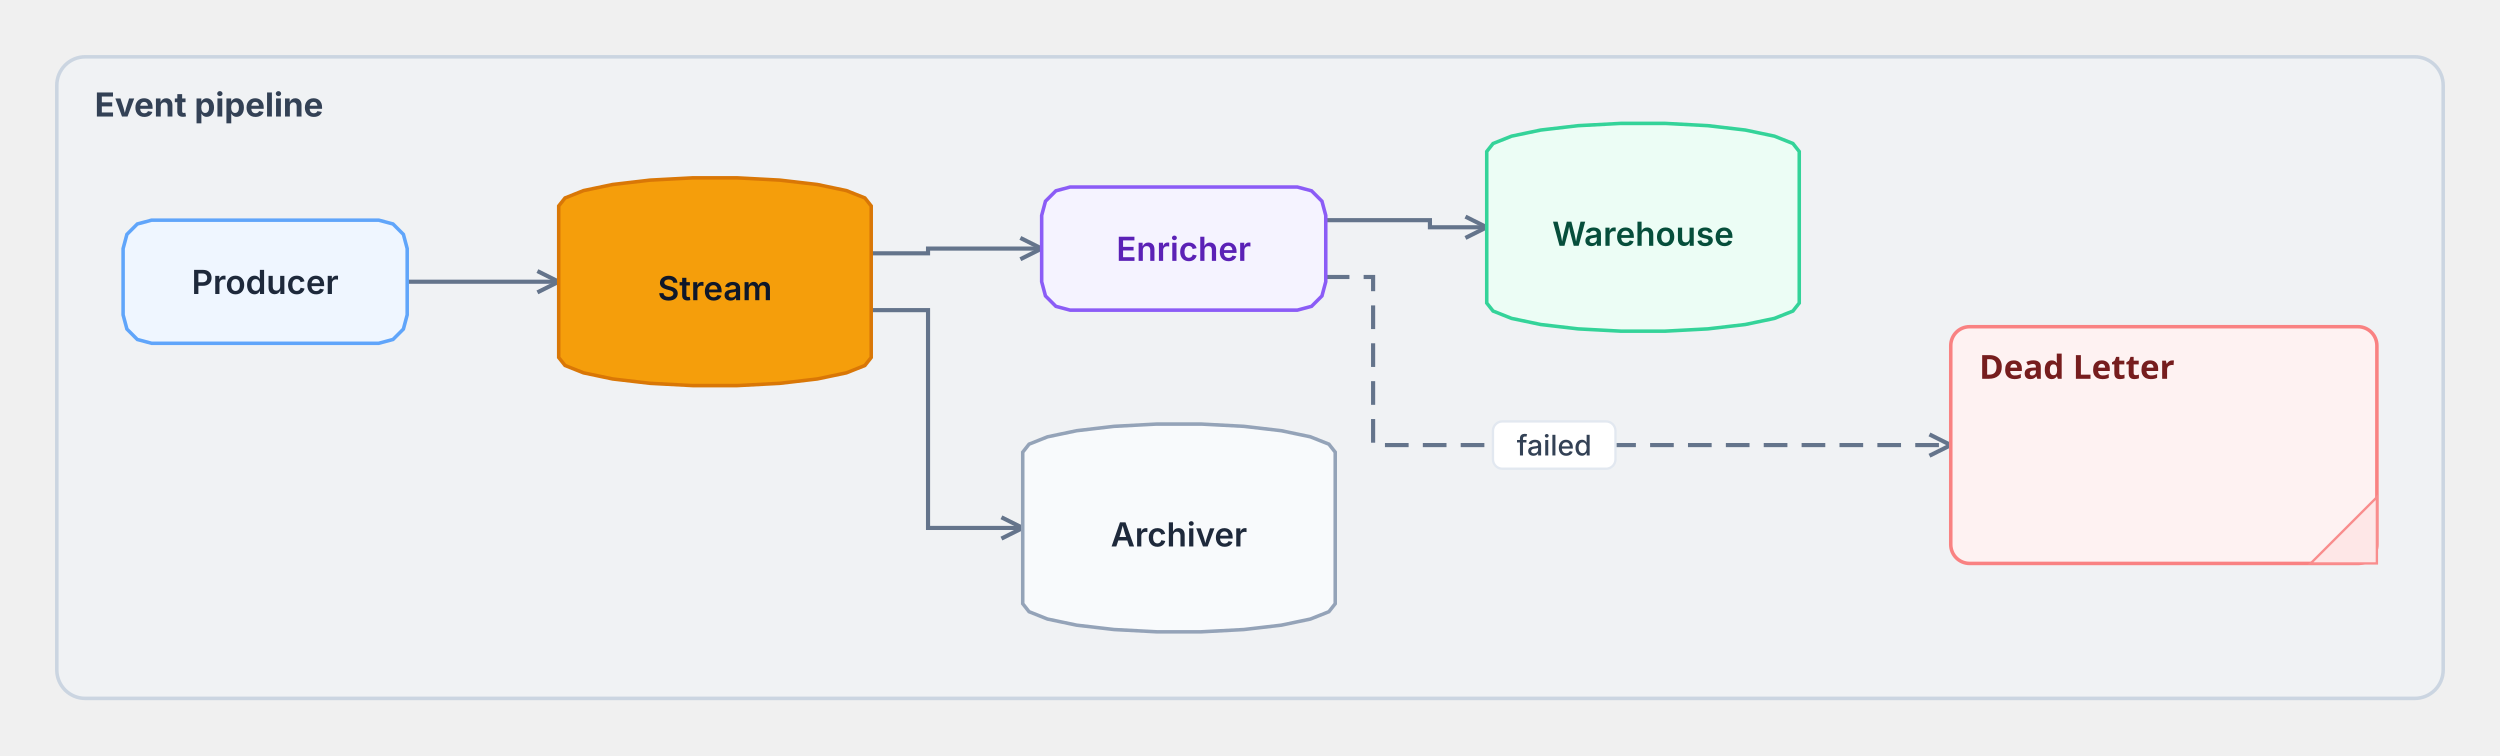
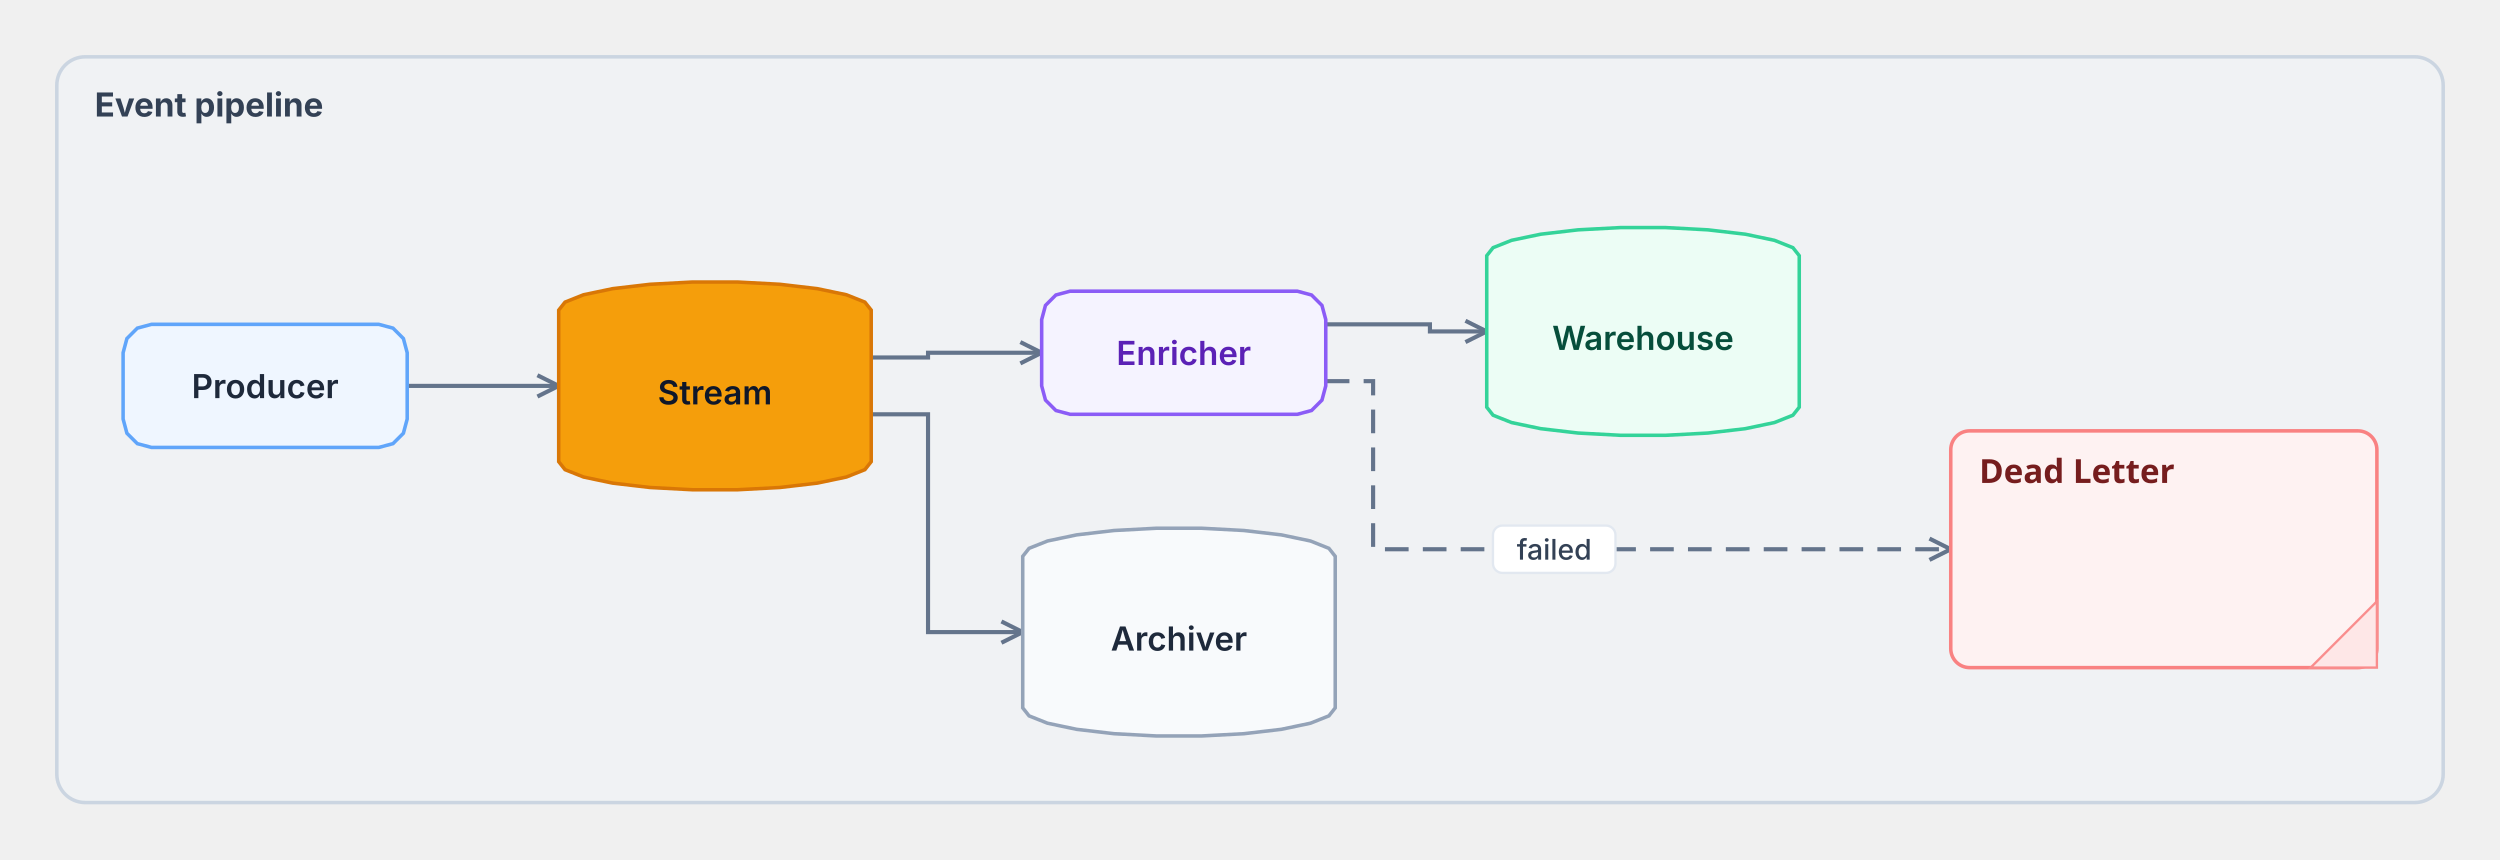
- <svg xmlns="http://www.w3.org/2000/svg" viewBox="-24 -24 1056 319" width="1056" height="319" data-openflowkit-document="template-event-pipeline" data-page="page-1" data-theme="light" data-pixel-ratio="1">
+ <svg xmlns="http://www.w3.org/2000/svg" viewBox="-24 -24 1056 363" width="1056" height="363" data-openflowkit-document="template-event-pipeline" data-page="page-1" data-theme="light" data-pixel-ratio="1">
  <g data-node-id="dsl-15ok3xj" transform="matrix(1 0 0 1 0 0)">
-     <rect x="0" y="0" width="1008" height="271" rx="12" fill="rgba(241,245,249,0.52)" stroke="#cbd5e1" stroke-width="1.5" />
+     <rect x="0" y="0" width="1008" height="315" rx="12" fill="rgba(241,245,249,0.52)" stroke="#cbd5e1" stroke-width="1.5" />
    <g>
      <text x="16" y="20" text-anchor="start" dominant-baseline="middle" fill="#334155" font-family="Inter, ui-sans-serif, system-ui, sans-serif" font-size="14" font-weight="700">Event pipeline</text>
    </g>
  </g>
  <g data-connector-id="edge:producer-&gt;stream:1">
-     <path d="M148 95 L212 95" fill="none" stroke="#64748b" stroke-width="1.75" opacity="1" />
-     <path d="M203 99.5 L212 95 L203 90.5" fill="none" stroke="#64748b" stroke-width="1.75" opacity="1" stroke-linejoin="round" />
+     <path d="M148 139 L212 139" fill="none" stroke="#64748b" stroke-width="1.75" opacity="1" />
+     <path d="M203 143.5 L212 139 L203 134.5" fill="none" stroke="#64748b" stroke-width="1.75" opacity="1" stroke-linejoin="round" />
  </g>
  <g data-connector-id="edge:stream-&gt;enricher:1">
-     <path d="M344 83 L368 83 L368 81 L416 81" fill="none" stroke="#64748b" stroke-width="1.75" opacity="1" />
-     <path d="M407 85.5 L416 81 L407 76.5" fill="none" stroke="#64748b" stroke-width="1.75" opacity="1" stroke-linejoin="round" />
+     <path d="M344 127 L368 127 L368 125 L416 125" fill="none" stroke="#64748b" stroke-width="1.75" opacity="1" />
+     <path d="M407 129.5 L416 125 L407 120.5" fill="none" stroke="#64748b" stroke-width="1.75" opacity="1" stroke-linejoin="round" />
  </g>
  <g data-connector-id="edge:stream-&gt;archiver:1">
-     <path d="M344 107 L368 107 L368 199 L408 199" fill="none" stroke="#64748b" stroke-width="1.75" opacity="1" />
-     <path d="M399 203.5 L408 199 L399 194.5" fill="none" stroke="#64748b" stroke-width="1.75" opacity="1" stroke-linejoin="round" />
+     <path d="M344 151 L368 151 L368 243 L408 243" fill="none" stroke="#64748b" stroke-width="1.75" opacity="1" />
+     <path d="M399 247.5 L408 243 L399 238.5" fill="none" stroke="#64748b" stroke-width="1.75" opacity="1" stroke-linejoin="round" />
  </g>
  <g data-connector-id="edge:enricher-&gt;warehouse:1">
-     <path d="M536 69 L580 69 L580 72 L604 72" fill="none" stroke="#64748b" stroke-width="1.75" opacity="1" />
-     <path d="M595 76.5 L604 72 L595 67.5" fill="none" stroke="#64748b" stroke-width="1.75" opacity="1" stroke-linejoin="round" />
+     <path d="M536 113 L580 113 L580 116 L604 116" fill="none" stroke="#64748b" stroke-width="1.75" opacity="1" />
+     <path d="M595 120.5 L604 116 L595 111.5" fill="none" stroke="#64748b" stroke-width="1.75" opacity="1" stroke-linejoin="round" />
  </g>
  <g data-connector-id="edge:enricher-&gt;dead-letter:1">
-     <path d="M536 93 L556 93 L556 164 L800 164" fill="none" stroke="#64748b" stroke-width="1.75" opacity="1" stroke-dasharray="10 6" />
-     <rect x="606.62" y="154" width="51.76" height="20" rx="4" fill="#ffffff" stroke="#e2e8f0" stroke-width="1" />
-     <text x="632.5" y="164" text-anchor="middle" dominant-baseline="middle" fill="#334155" font-family="Inter, ui-sans-serif, system-ui, sans-serif" font-size="12" font-weight="500">failed</text>
-     <path d="M791 168.5 L800 164 L791 159.5" fill="none" stroke="#64748b" stroke-width="1.75" opacity="1" stroke-linejoin="round" />
+     <path d="M536 137 L556 137 L556 208 L800 208" fill="none" stroke="#64748b" stroke-width="1.75" opacity="1" stroke-dasharray="10 6" />
+     <rect x="606.62" y="198" width="51.76" height="20" rx="4" fill="#ffffff" stroke="#e2e8f0" stroke-width="1" />
+     <text x="632.5" y="208" text-anchor="middle" dominant-baseline="middle" fill="#334155" font-family="Inter, ui-sans-serif, system-ui, sans-serif" font-size="12" font-weight="500">failed</text>
+     <path d="M791 212.5 L800 208 L791 203.5" fill="none" stroke="#64748b" stroke-width="1.75" opacity="1" stroke-linejoin="round" />
  </g>
-   <g data-node-id="producer" transform="matrix(1 0 0 1 28 69)">
+   <g data-node-id="producer" transform="matrix(1 0 0 1 28 113)">
    <path d="M108 0 L114 1.608 L118.392 6 L120 12 L120 40 L118.392 46 L114 50.392 L108 52 L12 52 L6 50.392 L1.608 46 L0 40 L0 12 L1.608 6 L6 1.608 L12 0 Z" fill="#eff6ff" stroke="#60a5fa" stroke-width="1.5" />
    <g>
      <text x="60" y="26" text-anchor="middle" dominant-baseline="middle" fill="#1e293b" font-family="Inter, ui-sans-serif, system-ui, sans-serif" font-size="14" font-weight="600">Producer</text>
    </g>
  </g>
-   <g data-node-id="stream" transform="matrix(1 0 0 1 212 51)">
+   <g data-node-id="stream" transform="matrix(1 0 0 1 212 95)">
    <path d="M0 12 L2.673 8.619 L10.477 5.512 L22.779 2.931 L38.583 1.084 L56.607 0.122 L75.393 0.122 L93.417 1.084 L109.221 2.931 L121.523 5.512 L129.327 8.619 L132 12 L132 76 L129.327 79.381 L121.523 82.488 L109.221 85.069 L93.417 86.916 L75.393 87.878 L56.607 87.878 L38.583 86.916 L22.779 85.069 L10.477 82.488 L2.673 79.381 L0 76 Z" fill="#f59e0b" stroke="#d97706" stroke-width="1.5" />
    <g>
      <text x="66" y="46.64" text-anchor="middle" dominant-baseline="middle" fill="#0f172a" font-family="Inter, ui-sans-serif, system-ui, sans-serif" font-size="14" font-weight="600">Stream</text>
    </g>
  </g>
-   <g data-node-id="enricher" transform="matrix(1 0 0 1 416 55)">
+   <g data-node-id="enricher" transform="matrix(1 0 0 1 416 99)">
    <path d="M108 0 L114 1.608 L118.392 6 L120 12 L120 40 L118.392 46 L114 50.392 L108 52 L12 52 L6 50.392 L1.608 46 L0 40 L0 12 L1.608 6 L6 1.608 L12 0 Z" fill="#f5f3ff" stroke="#8b5cf6" stroke-width="1.5" />
    <g>
      <text x="60" y="26" text-anchor="middle" dominant-baseline="middle" fill="#5b21b6" font-family="Inter, ui-sans-serif, system-ui, sans-serif" font-size="14" font-weight="600">Enricher</text>
    </g>
  </g>
-   <g data-node-id="archiver" transform="matrix(1 0 0 1 408 155)">
+   <g data-node-id="archiver" transform="matrix(1 0 0 1 408 199)">
    <path d="M0 12 L2.673 8.619 L10.477 5.512 L22.779 2.931 L38.583 1.084 L56.607 0.122 L75.393 0.122 L93.417 1.084 L109.221 2.931 L121.523 5.512 L129.327 8.619 L132 12 L132 76 L129.327 79.381 L121.523 82.488 L109.221 85.069 L93.417 86.916 L75.393 87.878 L56.607 87.878 L38.583 86.916 L22.779 85.069 L10.477 82.488 L2.673 79.381 L0 76 Z" fill="#f8fafc" stroke="#94a3b8" stroke-width="1.5" />
    <g>
      <text x="66" y="46.64" text-anchor="middle" dominant-baseline="middle" fill="#1e293b" font-family="Inter, ui-sans-serif, system-ui, sans-serif" font-size="14" font-weight="600">Archiver</text>
    </g>
  </g>
-   <g data-node-id="warehouse" transform="matrix(1 0 0 1 604 28)">
+   <g data-node-id="warehouse" transform="matrix(1 0 0 1 604 72)">
    <path d="M0 12 L2.673 8.619 L10.477 5.512 L22.779 2.931 L38.583 1.084 L56.607 0.122 L75.393 0.122 L93.417 1.084 L109.221 2.931 L121.523 5.512 L129.327 8.619 L132 12 L132 76 L129.327 79.381 L121.523 82.488 L109.221 85.069 L93.417 86.916 L75.393 87.878 L56.607 87.878 L38.583 86.916 L22.779 85.069 L10.477 82.488 L2.673 79.381 L0 76 Z" fill="#ecfdf5" stroke="#34d399" stroke-width="1.5" />
    <g>
      <text x="66" y="46.64" text-anchor="middle" dominant-baseline="middle" fill="#064e3b" font-family="Inter, ui-sans-serif, system-ui, sans-serif" font-size="14" font-weight="600">Warehouse</text>
    </g>
  </g>
-   <g data-node-id="dead-letter" data-node-kind="sticky" transform="matrix(1 0 0 1 800 114)">
+   <g data-node-id="dead-letter" data-node-kind="sticky" transform="matrix(1 0 0 1 800 158)">
    <rect width="180" height="100" rx="8" fill="#fef2f2" stroke="#f98282" stroke-width="1.5" />
    <path d="M152 100 L180 72 L180 100 Z" fill="#fee7e7" stroke="#f98d8d" />
    <text x="12" y="22" fill="#761d1e" font-family="system-ui,sans-serif" font-size="14" font-weight="700">
      <tspan x="12" dy="0">Dead Letter</tspan>
    </text>
    <text x="12" y="46" fill="#881b1d" font-family="system-ui,sans-serif" font-size="12" font-weight="500">
      <tspan x="12" dy="0" />
    </text>
  </g>
</svg>
